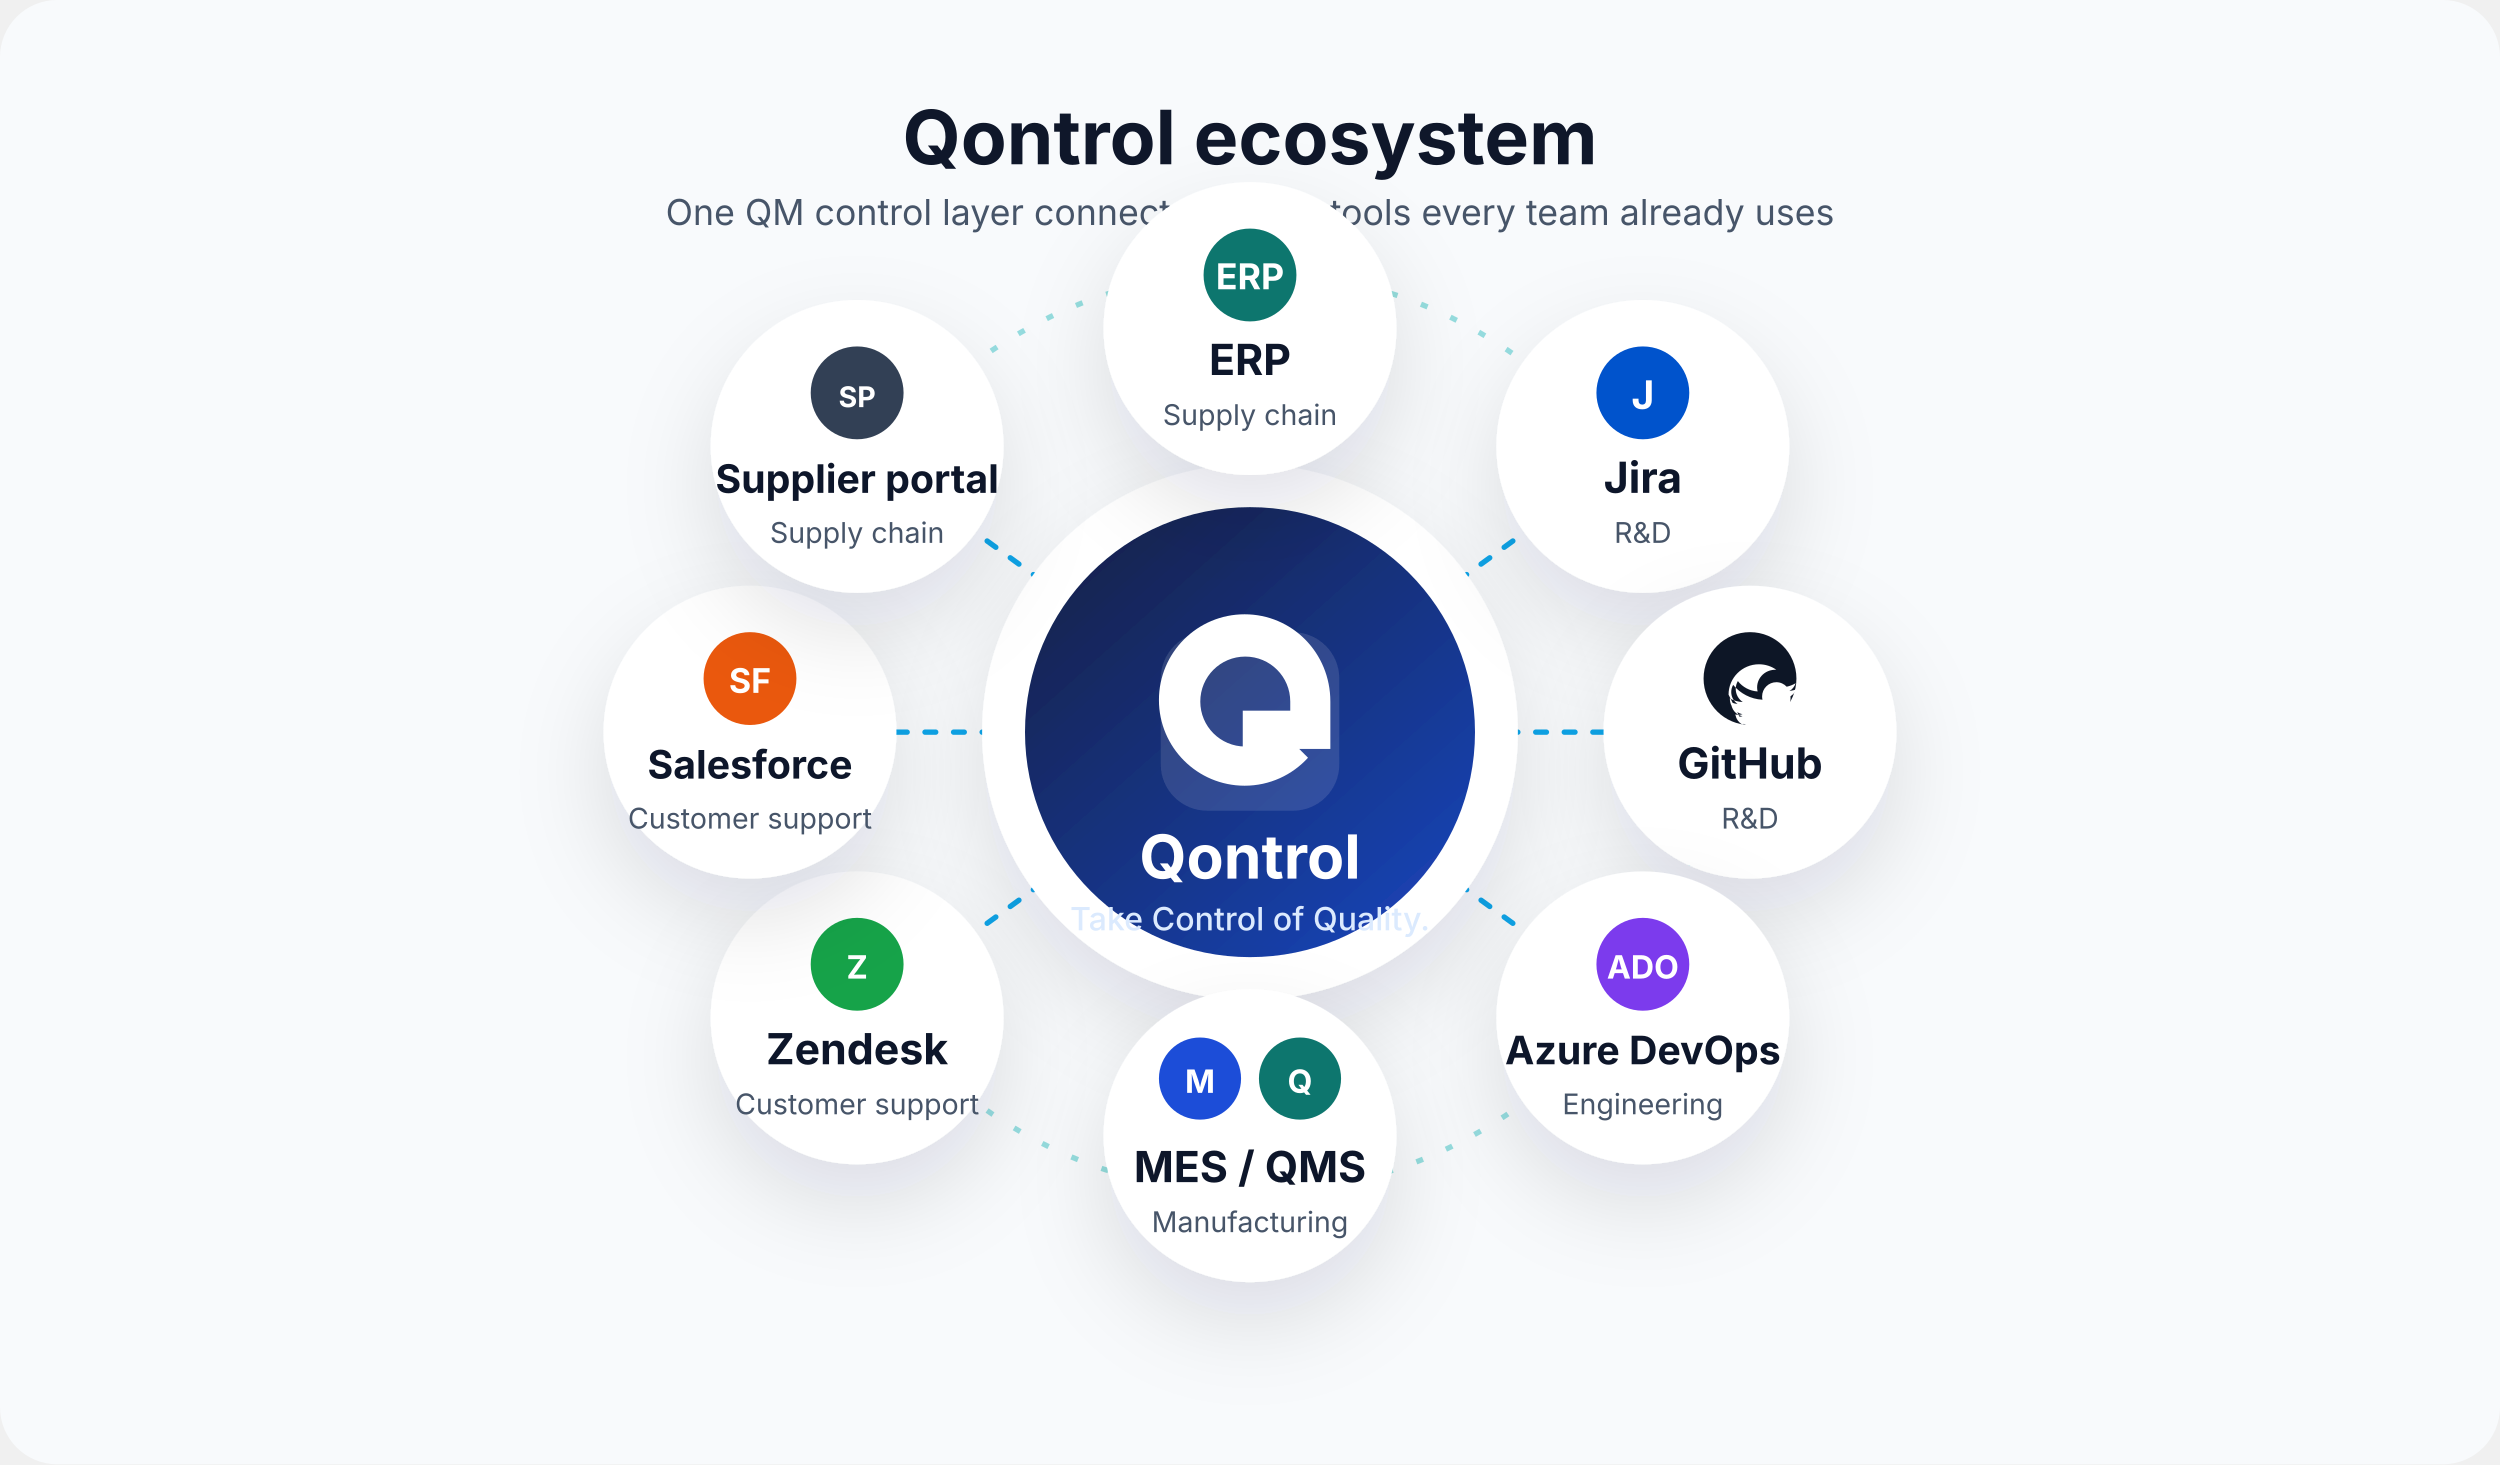
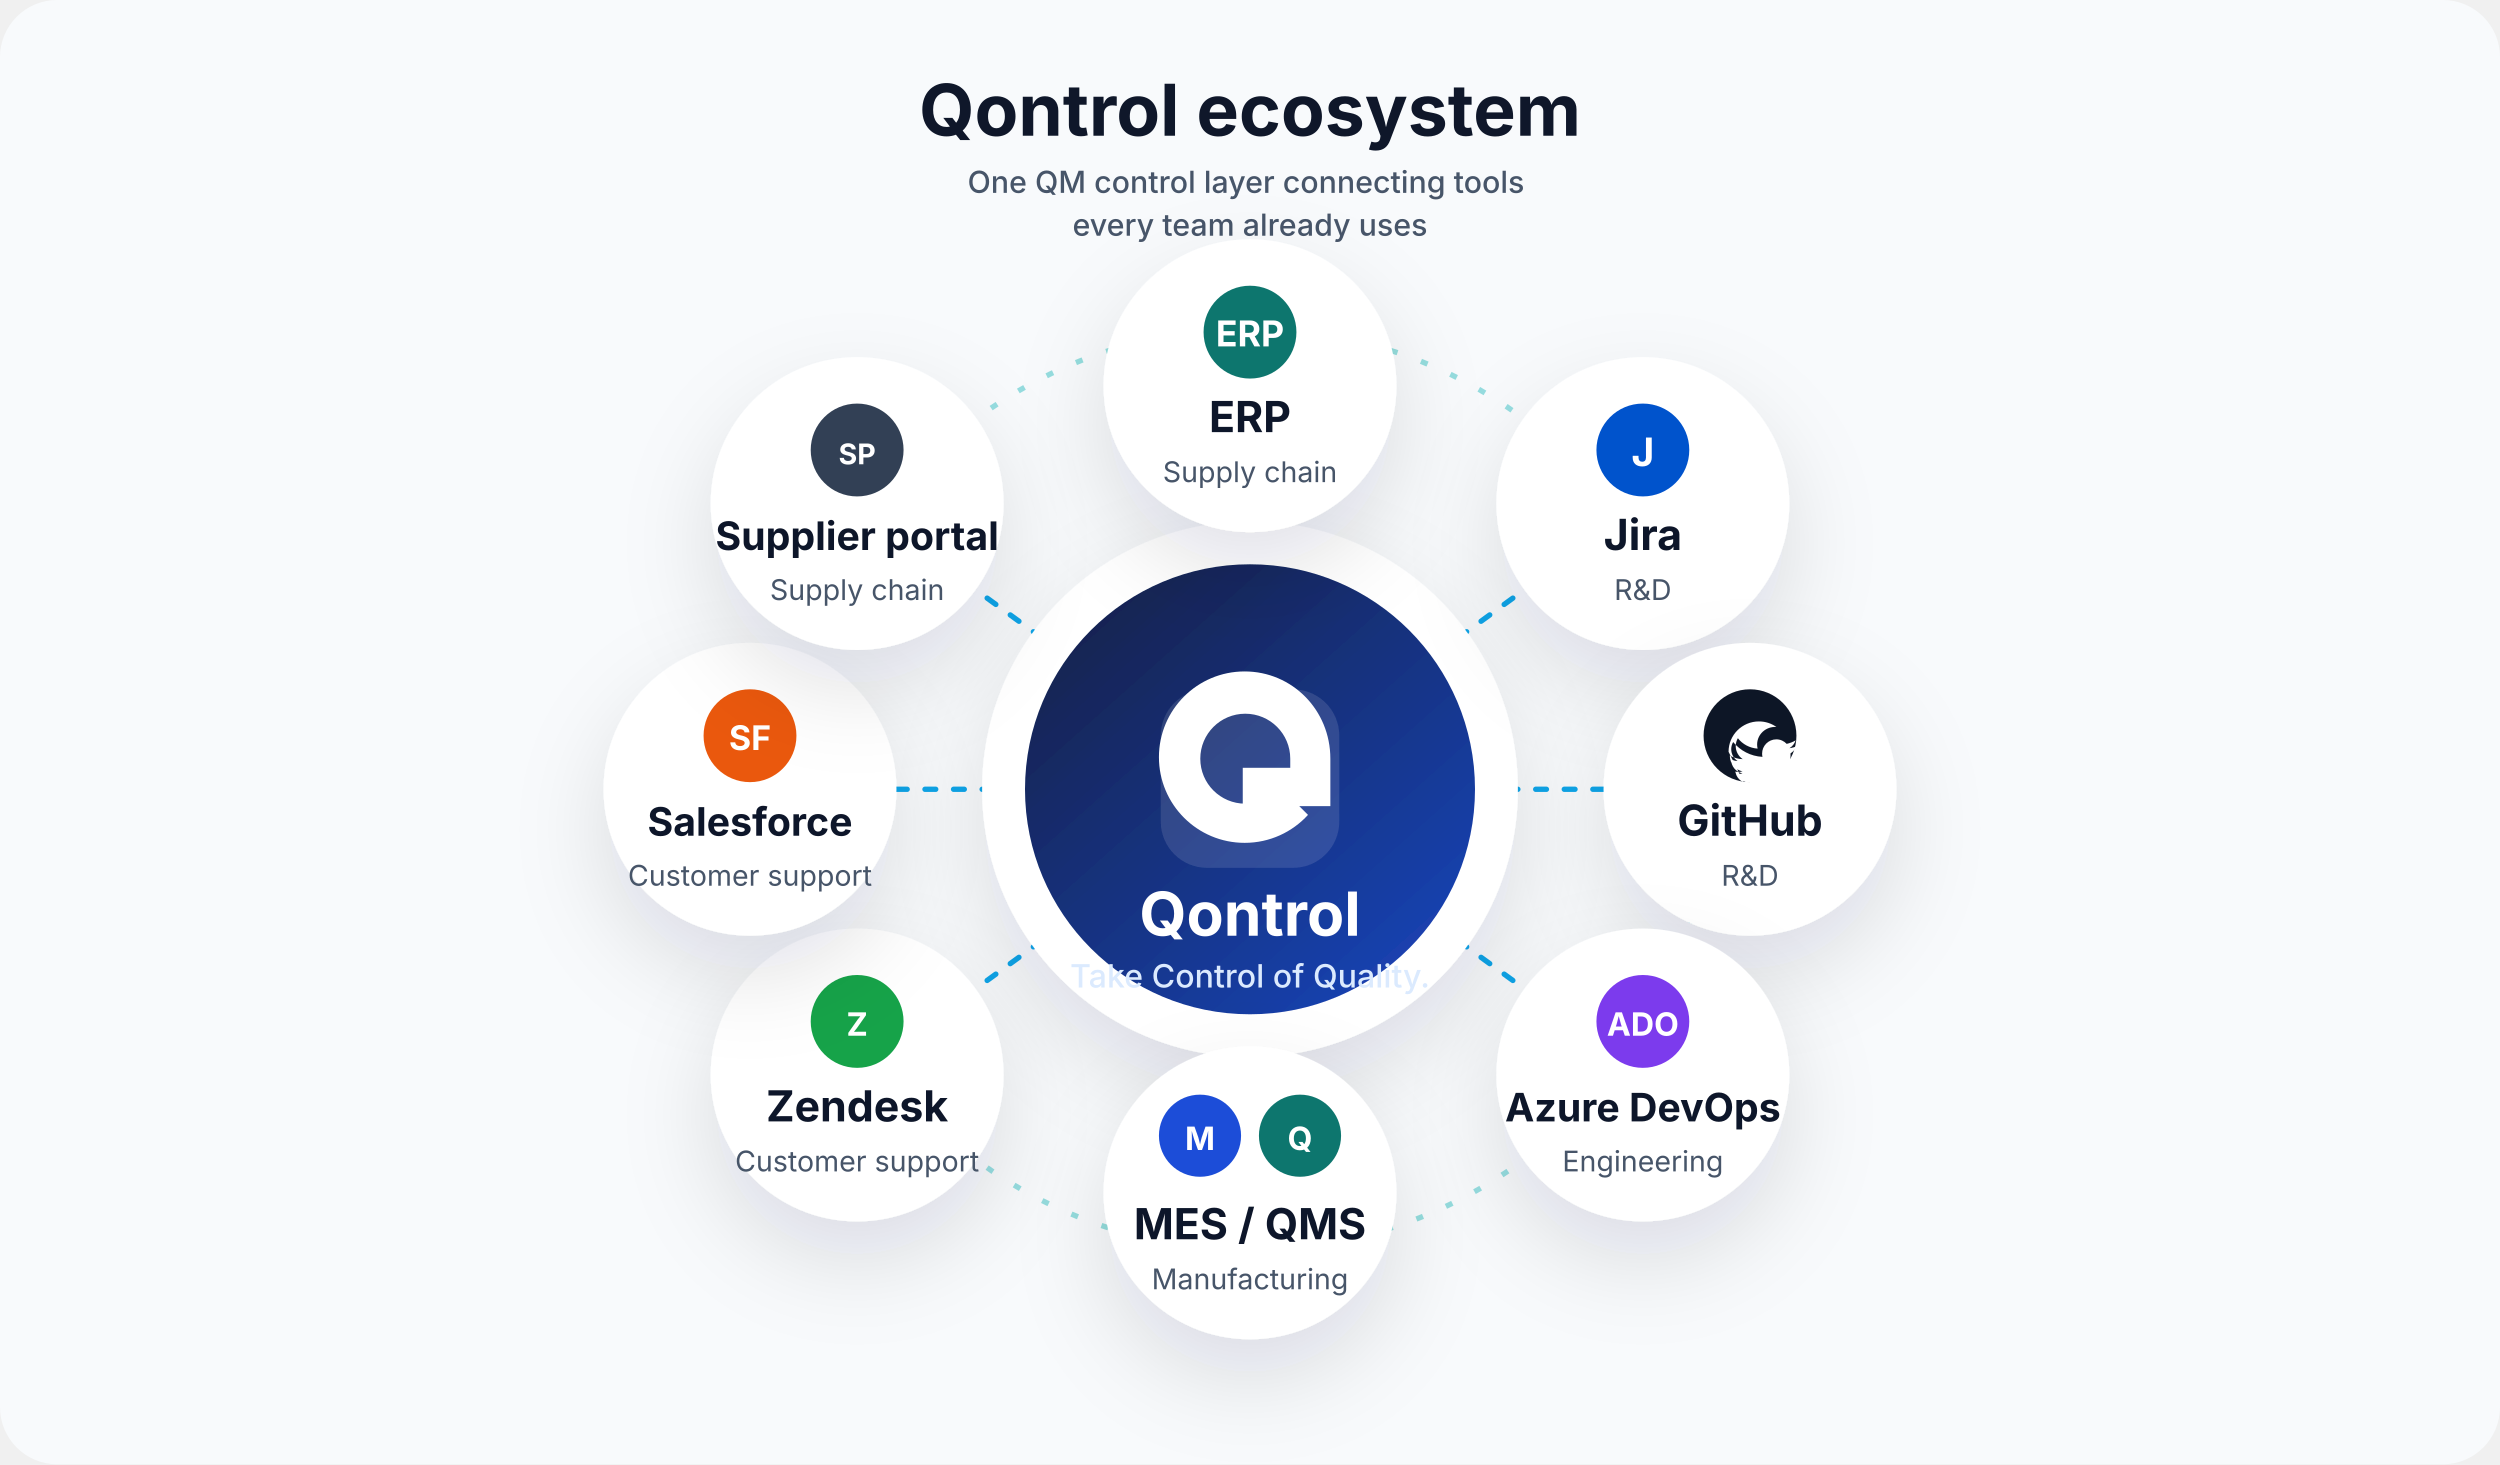
<svg xmlns="http://www.w3.org/2000/svg" width="1400" height="820" viewBox="0 0 1400 820" fill="none">
  <defs>
    <linearGradient id="qontrolGradient" x1="540" y1="230" x2="860" y2="590" gradientUnits="userSpaceOnUse">
      <stop stop-color="#0F172A" />
      <stop offset="1" stop-color="#1D4ED8" />
    </linearGradient>
    <linearGradient id="ringGradient" x1="240" y1="410" x2="1160" y2="410" gradientUnits="userSpaceOnUse">
      <stop stop-color="#38BDF8" />
      <stop offset="0.5" stop-color="#14B8A6" />
      <stop offset="1" stop-color="#38BDF8" />
    </linearGradient>
    <filter id="softShadow" x="0" y="0" width="1400" height="820" filterUnits="userSpaceOnUse" color-interpolation-filters="sRGB">
      <feDropShadow dx="0" dy="22" stdDeviation="26" flood-color="#0F172A" flood-opacity="0.12" />
    </filter>
  </defs>
  <rect width="1400" height="820" rx="32" fill="#F8FAFC" />
-   <text x="700" y="92" text-anchor="middle" fill="#0F172A" font-family="Inter, Arial, sans-serif" font-size="42" font-weight="700">Qontrol ecosystem</text>
-   <text x="700" y="126" text-anchor="middle" fill="#475569" font-family="Inter, Arial, sans-serif" font-size="20">One QM control layer connected to the tools every team already uses</text>
-   <circle cx="700" cy="410" r="258" stroke="url(#ringGradient)" stroke-width="3" stroke-dasharray="4 14" opacity="0.45" />
-   <path d="M700 410 L700 184" stroke="#0EA5E9" stroke-width="3" stroke-linecap="round" stroke-dasharray="6 10" />
-   <path d="M700 410 L920 250" stroke="#0EA5E9" stroke-width="3" stroke-linecap="round" stroke-dasharray="6 10" />
-   <path d="M700 410 L980 410" stroke="#0EA5E9" stroke-width="3" stroke-linecap="round" stroke-dasharray="6 10" />
-   <path d="M700 410 L920 570" stroke="#0EA5E9" stroke-width="3" stroke-linecap="round" stroke-dasharray="6 10" />
-   <path d="M700 410 L700 636" stroke="#0EA5E9" stroke-width="3" stroke-linecap="round" stroke-dasharray="6 10" />
-   <path d="M700 410 L480 570" stroke="#0EA5E9" stroke-width="3" stroke-linecap="round" stroke-dasharray="6 10" />
-   <path d="M700 410 L420 410" stroke="#0EA5E9" stroke-width="3" stroke-linecap="round" stroke-dasharray="6 10" />
-   <path d="M700 410 L480 250" stroke="#0EA5E9" stroke-width="3" stroke-linecap="round" stroke-dasharray="6 10" />
-   <g filter="url(#softShadow)">
-     <circle cx="700" cy="410" r="150" fill="white" />
-     <circle cx="700" cy="410" r="126" fill="url(#qontrolGradient)" />
-     <rect x="650" y="354" width="100" height="100" rx="26" fill="white" fill-opacity="0.12" />
-     <path d="M697 344C670.49 344 649 365.49 649 392C649 418.51 670.49 440 697 440C711.055 440 723.71 433.957 732.481 424.332L717.828 409.68C713.116 414.839 705.614 418.065 697.352 418.065C683.429 418.065 672.161 406.797 672.161 392.874C672.161 378.952 683.429 367.683 697.352 367.683C711.274 367.683 722.543 378.952 722.543 392.874V397.972H695.944V419.421H745V392.874C745 365.49 723.51 344 697 344Z" fill="white" />
-     <text x="700" y="492" text-anchor="middle" fill="white" font-family="Inter, Arial, sans-serif" font-size="34" font-weight="700">Qontrol</text>
-     <text x="700" y="521" text-anchor="middle" fill="#DBEAFE" font-family="Inter, Arial, sans-serif" font-size="18" font-weight="500">Take Control of Quality.</text>
-   </g>
-   <g filter="url(#softShadow)">
-     <circle cx="700" cy="184" r="82" fill="white" />
-     <circle cx="700" cy="154" r="26" fill="#0F766E" />
-     <text x="700" y="162" text-anchor="middle" fill="white" font-family="Inter, Arial, sans-serif" font-size="20" font-weight="700">ERP</text>
-     <text x="700" y="210" text-anchor="middle" fill="#0F172A" font-family="Inter, Arial, sans-serif" font-size="24" font-weight="700">ERP</text>
-     <text x="700" y="238" text-anchor="middle" fill="#475569" font-family="Inter, Arial, sans-serif" font-size="16">Supply chain</text>
-   </g>
-   <g filter="url(#softShadow)">
-     <circle cx="920" cy="250" r="82" fill="white" />
-     <circle cx="920" cy="220" r="26" fill="#0052CC" />
-     <text x="920" y="229" text-anchor="middle" fill="white" font-family="Inter, Arial, sans-serif" font-size="22" font-weight="700">J</text>
-     <text x="920" y="276" text-anchor="middle" fill="#0F172A" font-family="Inter, Arial, sans-serif" font-size="24" font-weight="700">Jira</text>
-     <text x="920" y="304" text-anchor="middle" fill="#475569" font-family="Inter, Arial, sans-serif" font-size="16">R&amp;D</text>
-   </g>
-   <g filter="url(#softShadow)">
-     <circle cx="980" cy="410" r="82" fill="white" />
-     <circle cx="980" cy="380" r="26" fill="#111827" />
-     <path d="M968 389C968 379.611 975.611 372 985 372C988.649 372 991.992 373.135 994.729 375.065C991.501 374.907 988.41 376.189 986.355 378.572C984.299 380.955 983.519 384.157 984.251 387.219C979.838 386.933 975.85 384.79 973.203 381.381C972.42 382.719 972.007 384.237 972.007 385.783C972.007 388.848 973.568 391.555 975.941 393.136C973.313 393.052 970.86 392.336 968.713 391.138V391.291C968.713 395.574 971.76 399.149 975.806 399.963C974.464 400.328 973.062 400.383 971.697 400.123C972.84 403.691 976.158 406.283 980.083 406.355C977.013 408.761 973.224 410.069 969.324 410.067C968.216 410.067 967.122 410.002 966.045 409.874C970.037 412.434 974.712 413.939 979.74 413.939C994.583 413.939 1002.7 401.643 1002.7 390.981C1002.7 390.629 1002.69 390.278 1002.68 389.928C1004.26 388.785 1005.62 387.352 1006.69 385.706C1005.24 386.35 1003.68 386.786 1002.07 387.004C1003.71 386.019 1004.96 384.457 1005.55 382.609C1004.01 383.521 1002.32 384.183 1000.54 384.564C999.088 383.015 997.042 382.034 994.768 382.034C990.356 382.034 986.78 385.61 986.78 390.022C986.78 390.647 986.849 391.257 986.985 391.844C980.366 391.513 974.5 388.343 970.572 383.528C969.887 384.704 969.487 386.073 969.487 387.535C969.487 390.303 970.896 392.747 973.038 394.177C971.728 394.135 970.491 393.776 969.404 393.171V393.271C969.404 397.138 972.153 400.368 975.8 401.1C974.579 401.432 973.297 401.483 972.054 401.249C973.068 404.413 975.997 406.716 979.463 406.779C976.751 408.901 973.399 410.058 969.945 410.056C969.281 410.056 968.626 410.017 967.979 409.94C971.482 412.195 975.654 413.513 980.133 413.513" fill="white" />
-     <text x="980" y="436" text-anchor="middle" fill="#0F172A" font-family="Inter, Arial, sans-serif" font-size="24" font-weight="700">GitHub</text>
-     <text x="980" y="464" text-anchor="middle" fill="#475569" font-family="Inter, Arial, sans-serif" font-size="16">R&amp;D</text>
-   </g>
-   <g filter="url(#softShadow)">
-     <circle cx="920" cy="570" r="82" fill="white" />
-     <circle cx="920" cy="540" r="26" fill="#7C3AED" />
-     <text x="920" y="548" text-anchor="middle" fill="white" font-family="Inter, Arial, sans-serif" font-size="18" font-weight="700">ADO</text>
-     <text x="920" y="596" text-anchor="middle" fill="#0F172A" font-family="Inter, Arial, sans-serif" font-size="22" font-weight="700">Azure DevOps</text>
-     <text x="920" y="624" text-anchor="middle" fill="#475569" font-family="Inter, Arial, sans-serif" font-size="16">Engineering</text>
-   </g>
-   <g filter="url(#softShadow)">
-     <circle cx="700" cy="636" r="82" fill="white" />
-     <circle cx="672" cy="604" r="23" fill="#1D4ED8" />
-     <text x="672" y="612" text-anchor="middle" fill="white" font-family="Inter, Arial, sans-serif" font-size="18" font-weight="700">M</text>
-     <circle cx="728" cy="604" r="23" fill="#0F766E" />
-     <text x="728" y="612" text-anchor="middle" fill="white" font-family="Inter, Arial, sans-serif" font-size="18" font-weight="700">Q</text>
-     <text x="700" y="662" text-anchor="middle" fill="#0F172A" font-family="Inter, Arial, sans-serif" font-size="24" font-weight="700">MES / QMS</text>
-     <text x="700" y="690" text-anchor="middle" fill="#475569" font-family="Inter, Arial, sans-serif" font-size="16">Manufacturing</text>
-   </g>
-   <g filter="url(#softShadow)">
-     <circle cx="480" cy="570" r="82" fill="white" />
-     <circle cx="480" cy="540" r="26" fill="#16A34A" />
-     <text x="480" y="548" text-anchor="middle" fill="white" font-family="Inter, Arial, sans-serif" font-size="18" font-weight="700">Z</text>
-     <text x="480" y="596" text-anchor="middle" fill="#0F172A" font-family="Inter, Arial, sans-serif" font-size="24" font-weight="700">Zendesk</text>
-     <text x="480" y="624" text-anchor="middle" fill="#475569" font-family="Inter, Arial, sans-serif" font-size="16">Customer support</text>
-   </g>
-   <g filter="url(#softShadow)">
-     <circle cx="420" cy="410" r="82" fill="white" />
-     <circle cx="420" cy="380" r="26" fill="#EA580C" />
-     <text x="420" y="388" text-anchor="middle" fill="white" font-family="Inter, Arial, sans-serif" font-size="19" font-weight="700">SF</text>
-     <text x="420" y="436" text-anchor="middle" fill="#0F172A" font-family="Inter, Arial, sans-serif" font-size="22" font-weight="700">Salesforce</text>
-     <text x="420" y="464" text-anchor="middle" fill="#475569" font-family="Inter, Arial, sans-serif" font-size="16">Customer support</text>
-   </g>
-   <g filter="url(#softShadow)">
-     <circle cx="480" cy="250" r="82" fill="white" />
-     <circle cx="480" cy="220" r="26" fill="#334155" />
-     <text x="480" y="228" text-anchor="middle" fill="white" font-family="Inter, Arial, sans-serif" font-size="16" font-weight="700">SP</text>
-     <text x="480" y="276" text-anchor="middle" fill="#0F172A" font-family="Inter, Arial, sans-serif" font-size="22" font-weight="700">Supplier portal</text>
-     <text x="480" y="304" text-anchor="middle" fill="#475569" font-family="Inter, Arial, sans-serif" font-size="16">Supply chain</text>
+   <text x="700" y="76" text-anchor="middle" fill="#0F172A" font-family="Inter, Arial, sans-serif" font-size="40" font-weight="700">Qontrol ecosystem</text>
+   <text x="700" y="108" text-anchor="middle" fill="#475569" font-family="Inter, Arial, sans-serif" font-size="17" font-weight="500">
+     <tspan x="700" dy="0">One QM control layer connecting tools</tspan>
+     <tspan x="700" dy="24">every team already uses</tspan>
+   </text>
+   <g transform="translate(0, 32)">
+     <circle cx="700" cy="410" r="258" stroke="url(#ringGradient)" stroke-width="3" stroke-dasharray="4 14" opacity="0.45" />
+     <path d="M700 410 L700 184" stroke="#0EA5E9" stroke-width="3" stroke-linecap="round" stroke-dasharray="6 10" />
+     <path d="M700 410 L920 250" stroke="#0EA5E9" stroke-width="3" stroke-linecap="round" stroke-dasharray="6 10" />
+     <path d="M700 410 L980 410" stroke="#0EA5E9" stroke-width="3" stroke-linecap="round" stroke-dasharray="6 10" />
+     <path d="M700 410 L920 570" stroke="#0EA5E9" stroke-width="3" stroke-linecap="round" stroke-dasharray="6 10" />
+     <path d="M700 410 L700 636" stroke="#0EA5E9" stroke-width="3" stroke-linecap="round" stroke-dasharray="6 10" />
+     <path d="M700 410 L480 570" stroke="#0EA5E9" stroke-width="3" stroke-linecap="round" stroke-dasharray="6 10" />
+     <path d="M700 410 L420 410" stroke="#0EA5E9" stroke-width="3" stroke-linecap="round" stroke-dasharray="6 10" />
+     <path d="M700 410 L480 250" stroke="#0EA5E9" stroke-width="3" stroke-linecap="round" stroke-dasharray="6 10" />
+     <g filter="url(#softShadow)">
+       <circle cx="700" cy="410" r="150" fill="white" />
+       <circle cx="700" cy="410" r="126" fill="url(#qontrolGradient)" />
+       <rect x="650" y="354" width="100" height="100" rx="26" fill="white" fill-opacity="0.12" />
+       <path d="M697 344C670.49 344 649 365.49 649 392C649 418.51 670.49 440 697 440C711.055 440 723.71 433.957 732.481 424.332L717.828 409.68C713.116 414.839 705.614 418.065 697.352 418.065C683.429 418.065 672.161 406.797 672.161 392.874C672.161 378.952 683.429 367.683 697.352 367.683C711.274 367.683 722.543 378.952 722.543 392.874V397.972H695.944V419.421H745V392.874C745 365.49 723.51 344 697 344Z" fill="white" />
+       <text x="700" y="492" text-anchor="middle" fill="white" font-family="Inter, Arial, sans-serif" font-size="34" font-weight="700">Qontrol</text>
+       <text x="700" y="521" text-anchor="middle" fill="#DBEAFE" font-family="Inter, Arial, sans-serif" font-size="18" font-weight="500">Take Control of Quality.</text>
+     </g>
+     <g filter="url(#softShadow)">
+       <circle cx="700" cy="184" r="82" fill="white" />
+       <circle cx="700" cy="154" r="26" fill="#0F766E" />
+       <text x="700" y="162" text-anchor="middle" fill="white" font-family="Inter, Arial, sans-serif" font-size="20" font-weight="700">ERP</text>
+       <text x="700" y="210" text-anchor="middle" fill="#0F172A" font-family="Inter, Arial, sans-serif" font-size="24" font-weight="700">ERP</text>
+       <text x="700" y="238" text-anchor="middle" fill="#475569" font-family="Inter, Arial, sans-serif" font-size="16">Supply chain</text>
+     </g>
+     <g filter="url(#softShadow)">
+       <circle cx="920" cy="250" r="82" fill="white" />
+       <circle cx="920" cy="220" r="26" fill="#0052CC" />
+       <text x="920" y="229" text-anchor="middle" fill="white" font-family="Inter, Arial, sans-serif" font-size="22" font-weight="700">J</text>
+       <text x="920" y="276" text-anchor="middle" fill="#0F172A" font-family="Inter, Arial, sans-serif" font-size="24" font-weight="700">Jira</text>
+       <text x="920" y="304" text-anchor="middle" fill="#475569" font-family="Inter, Arial, sans-serif" font-size="16">R&amp;D</text>
+     </g>
+     <g filter="url(#softShadow)">
+       <circle cx="980" cy="410" r="82" fill="white" />
+       <circle cx="980" cy="380" r="26" fill="#111827" />
+       <path d="M968 389C968 379.611 975.611 372 985 372C988.649 372 991.992 373.135 994.729 375.065C991.501 374.907 988.41 376.189 986.355 378.572C984.299 380.955 983.519 384.157 984.251 387.219C979.838 386.933 975.85 384.79 973.203 381.381C972.42 382.719 972.007 384.237 972.007 385.783C972.007 388.848 973.568 391.555 975.941 393.136C973.313 393.052 970.86 392.336 968.713 391.138V391.291C968.713 395.574 971.76 399.149 975.806 399.963C974.464 400.328 973.062 400.383 971.697 400.123C972.84 403.691 976.158 406.283 980.083 406.355C977.013 408.761 973.224 410.069 969.324 410.067C968.216 410.067 967.122 410.002 966.045 409.874C970.037 412.434 974.712 413.939 979.74 413.939C994.583 413.939 1002.7 401.643 1002.7 390.981C1002.7 390.629 1002.69 390.278 1002.68 389.928C1004.26 388.785 1005.62 387.352 1006.69 385.706C1005.24 386.35 1003.68 386.786 1002.07 387.004C1003.71 386.019 1004.96 384.457 1005.55 382.609C1004.01 383.521 1002.32 384.183 1000.54 384.564C999.088 383.015 997.042 382.034 994.768 382.034C990.356 382.034 986.78 385.61 986.78 390.022C986.78 390.647 986.849 391.257 986.985 391.844C980.366 391.513 974.5 388.343 970.572 383.528C969.887 384.704 969.487 386.073 969.487 387.535C969.487 390.303 970.896 392.747 973.038 394.177C971.728 394.135 970.491 393.776 969.404 393.171V393.271C969.404 397.138 972.153 400.368 975.8 401.1C974.579 401.432 973.297 401.483 972.054 401.249C973.068 404.413 975.997 406.716 979.463 406.779C976.751 408.901 973.399 410.058 969.945 410.056C969.281 410.056 968.626 410.017 967.979 409.94C971.482 412.195 975.654 413.513 980.133 413.513" fill="white" />
+       <text x="980" y="436" text-anchor="middle" fill="#0F172A" font-family="Inter, Arial, sans-serif" font-size="24" font-weight="700">GitHub</text>
+       <text x="980" y="464" text-anchor="middle" fill="#475569" font-family="Inter, Arial, sans-serif" font-size="16">R&amp;D</text>
+     </g>
+     <g filter="url(#softShadow)">
+       <circle cx="920" cy="570" r="82" fill="white" />
+       <circle cx="920" cy="540" r="26" fill="#7C3AED" />
+       <text x="920" y="548" text-anchor="middle" fill="white" font-family="Inter, Arial, sans-serif" font-size="18" font-weight="700">ADO</text>
+       <text x="920" y="596" text-anchor="middle" fill="#0F172A" font-family="Inter, Arial, sans-serif" font-size="22" font-weight="700">Azure DevOps</text>
+       <text x="920" y="624" text-anchor="middle" fill="#475569" font-family="Inter, Arial, sans-serif" font-size="16">Engineering</text>
+     </g>
+     <g filter="url(#softShadow)">
+       <circle cx="700" cy="636" r="82" fill="white" />
+       <circle cx="672" cy="604" r="23" fill="#1D4ED8" />
+       <text x="672" y="612" text-anchor="middle" fill="white" font-family="Inter, Arial, sans-serif" font-size="18" font-weight="700">M</text>
+       <circle cx="728" cy="604" r="23" fill="#0F766E" />
+       <text x="728" y="612" text-anchor="middle" fill="white" font-family="Inter, Arial, sans-serif" font-size="18" font-weight="700">Q</text>
+       <text x="700" y="662" text-anchor="middle" fill="#0F172A" font-family="Inter, Arial, sans-serif" font-size="24" font-weight="700">MES / QMS</text>
+       <text x="700" y="690" text-anchor="middle" fill="#475569" font-family="Inter, Arial, sans-serif" font-size="16">Manufacturing</text>
+     </g>
+     <g filter="url(#softShadow)">
+       <circle cx="480" cy="570" r="82" fill="white" />
+       <circle cx="480" cy="540" r="26" fill="#16A34A" />
+       <text x="480" y="548" text-anchor="middle" fill="white" font-family="Inter, Arial, sans-serif" font-size="18" font-weight="700">Z</text>
+       <text x="480" y="596" text-anchor="middle" fill="#0F172A" font-family="Inter, Arial, sans-serif" font-size="24" font-weight="700">Zendesk</text>
+       <text x="480" y="624" text-anchor="middle" fill="#475569" font-family="Inter, Arial, sans-serif" font-size="16">Customer support</text>
+     </g>
+     <g filter="url(#softShadow)">
+       <circle cx="420" cy="410" r="82" fill="white" />
+       <circle cx="420" cy="380" r="26" fill="#EA580C" />
+       <text x="420" y="388" text-anchor="middle" fill="white" font-family="Inter, Arial, sans-serif" font-size="19" font-weight="700">SF</text>
+       <text x="420" y="436" text-anchor="middle" fill="#0F172A" font-family="Inter, Arial, sans-serif" font-size="22" font-weight="700">Salesforce</text>
+       <text x="420" y="464" text-anchor="middle" fill="#475569" font-family="Inter, Arial, sans-serif" font-size="16">Customer support</text>
+     </g>
+     <g filter="url(#softShadow)">
+       <circle cx="480" cy="250" r="82" fill="white" />
+       <circle cx="480" cy="220" r="26" fill="#334155" />
+       <text x="480" y="228" text-anchor="middle" fill="white" font-family="Inter, Arial, sans-serif" font-size="16" font-weight="700">SP</text>
+       <text x="480" y="276" text-anchor="middle" fill="#0F172A" font-family="Inter, Arial, sans-serif" font-size="22" font-weight="700">Supplier portal</text>
+       <text x="480" y="304" text-anchor="middle" fill="#475569" font-family="Inter, Arial, sans-serif" font-size="16">Supply chain</text>
+     </g>
  </g>
</svg>
